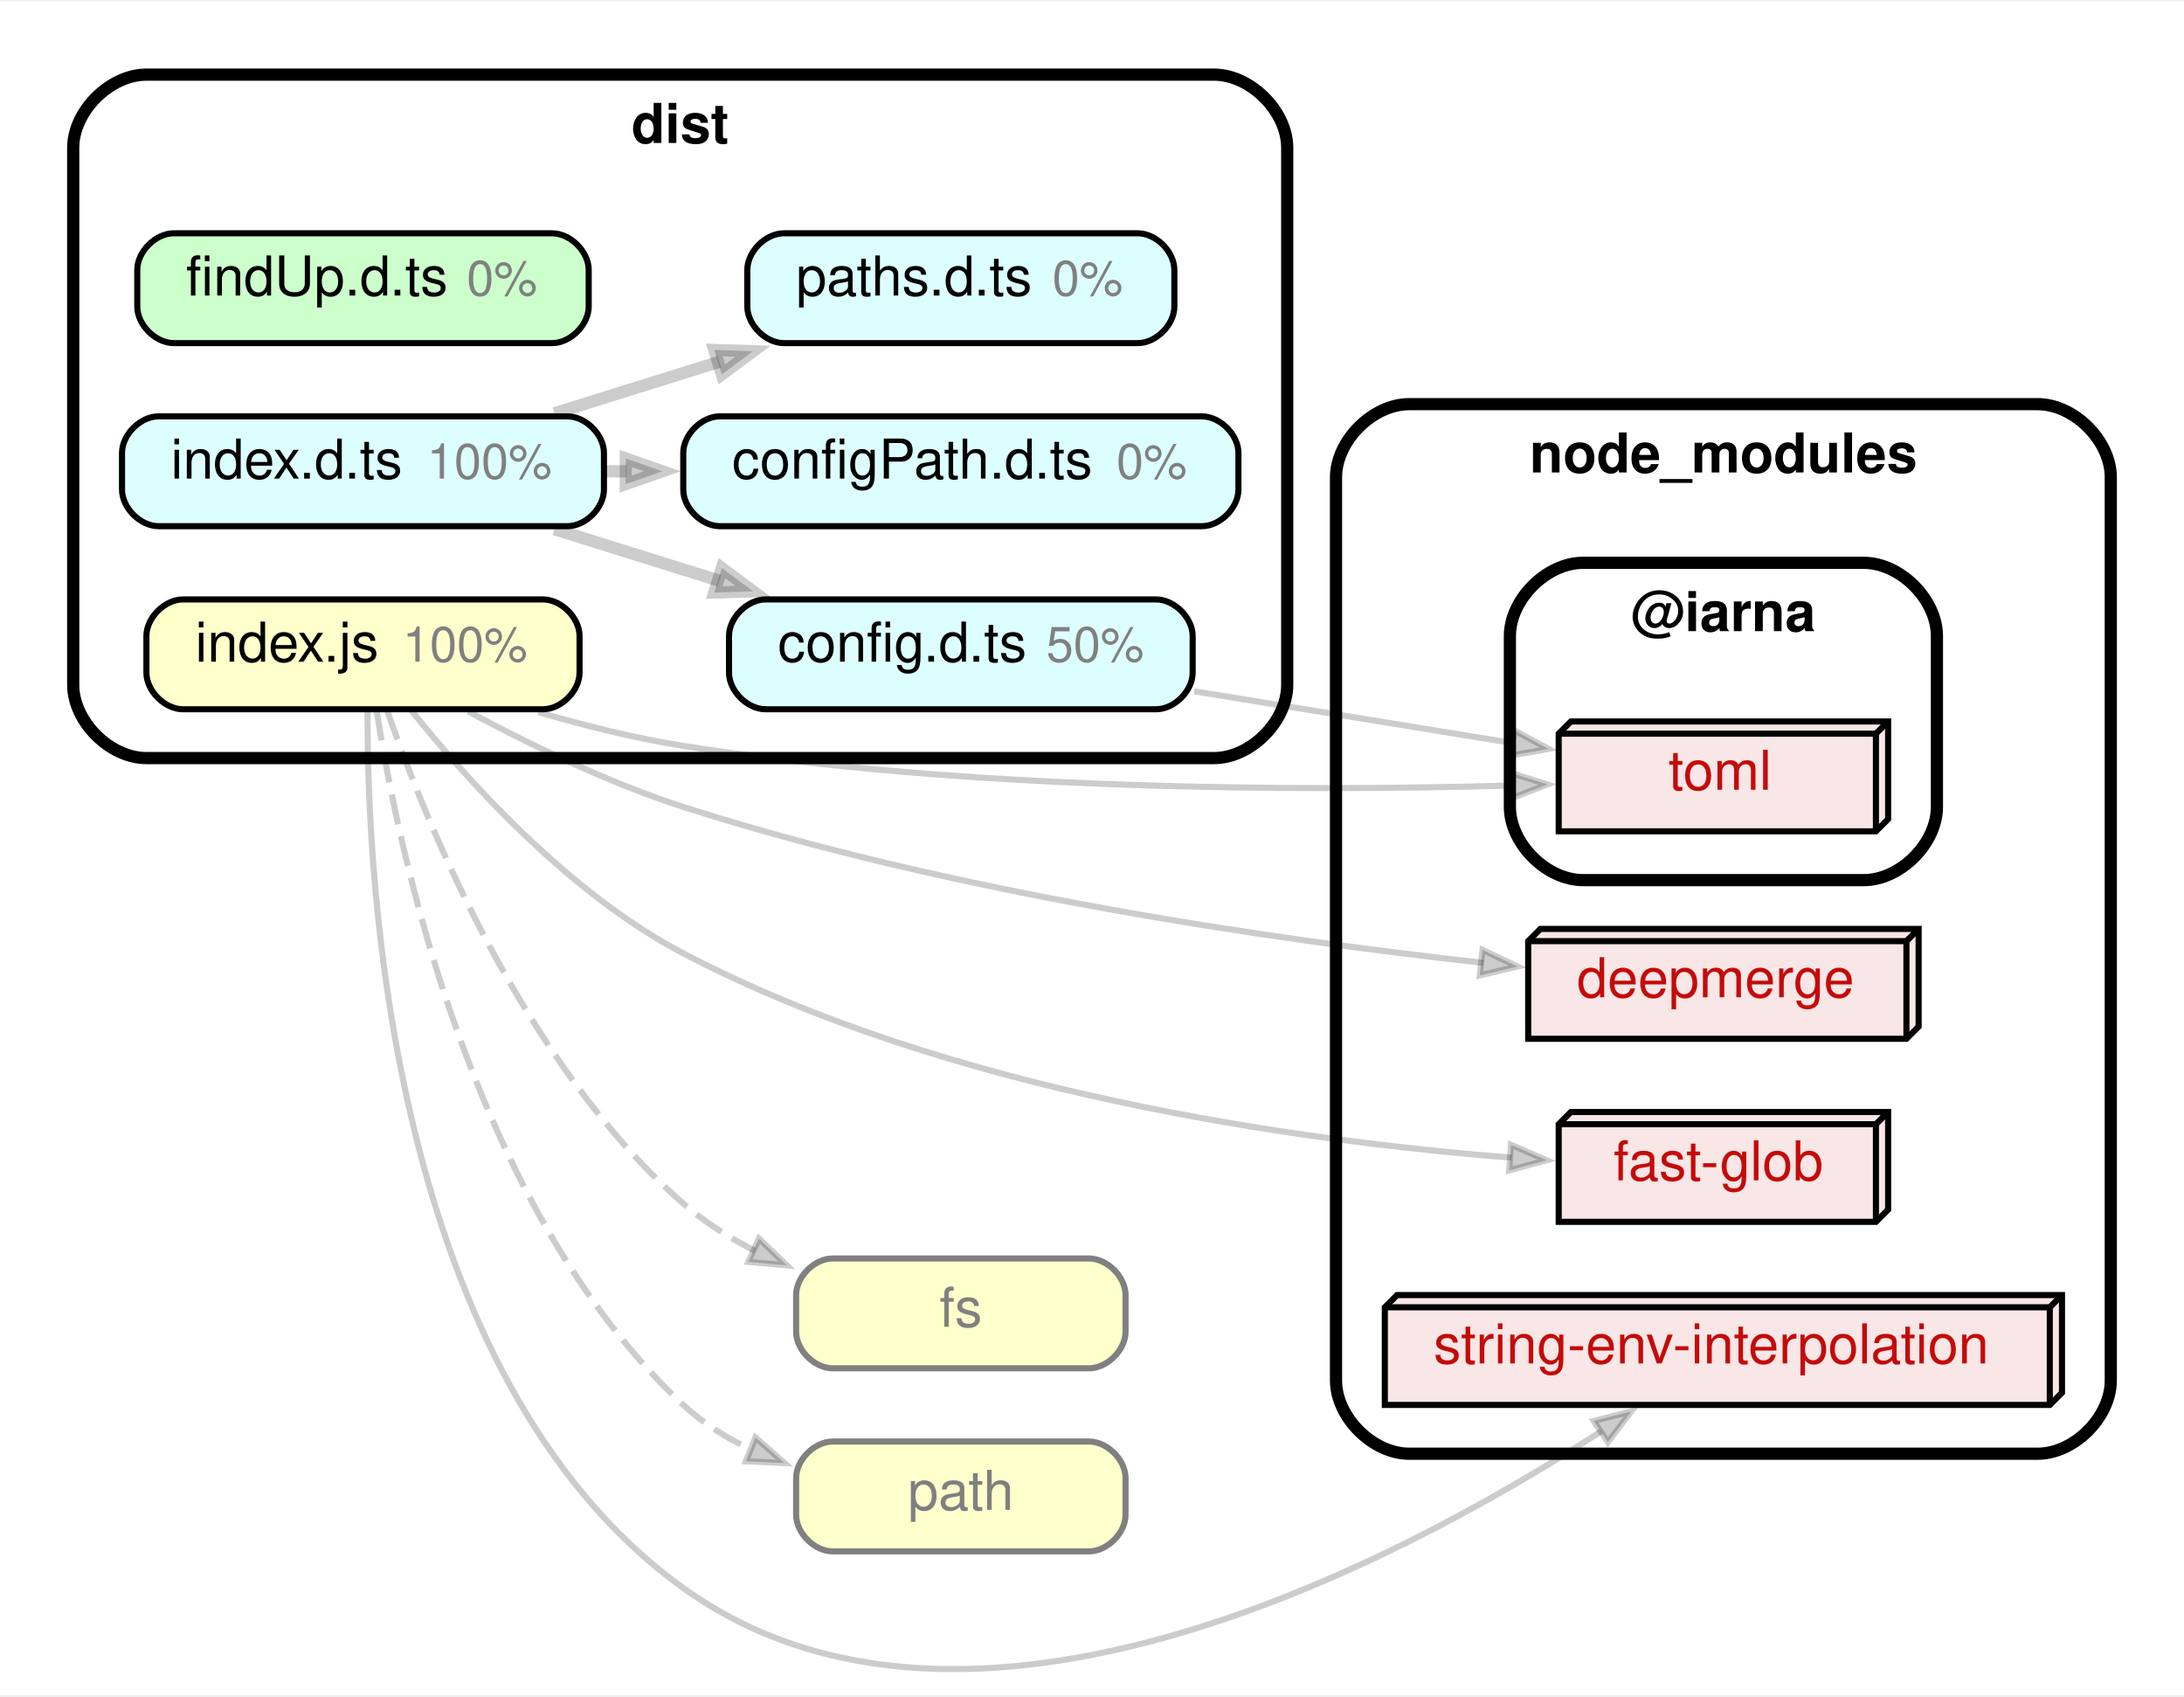
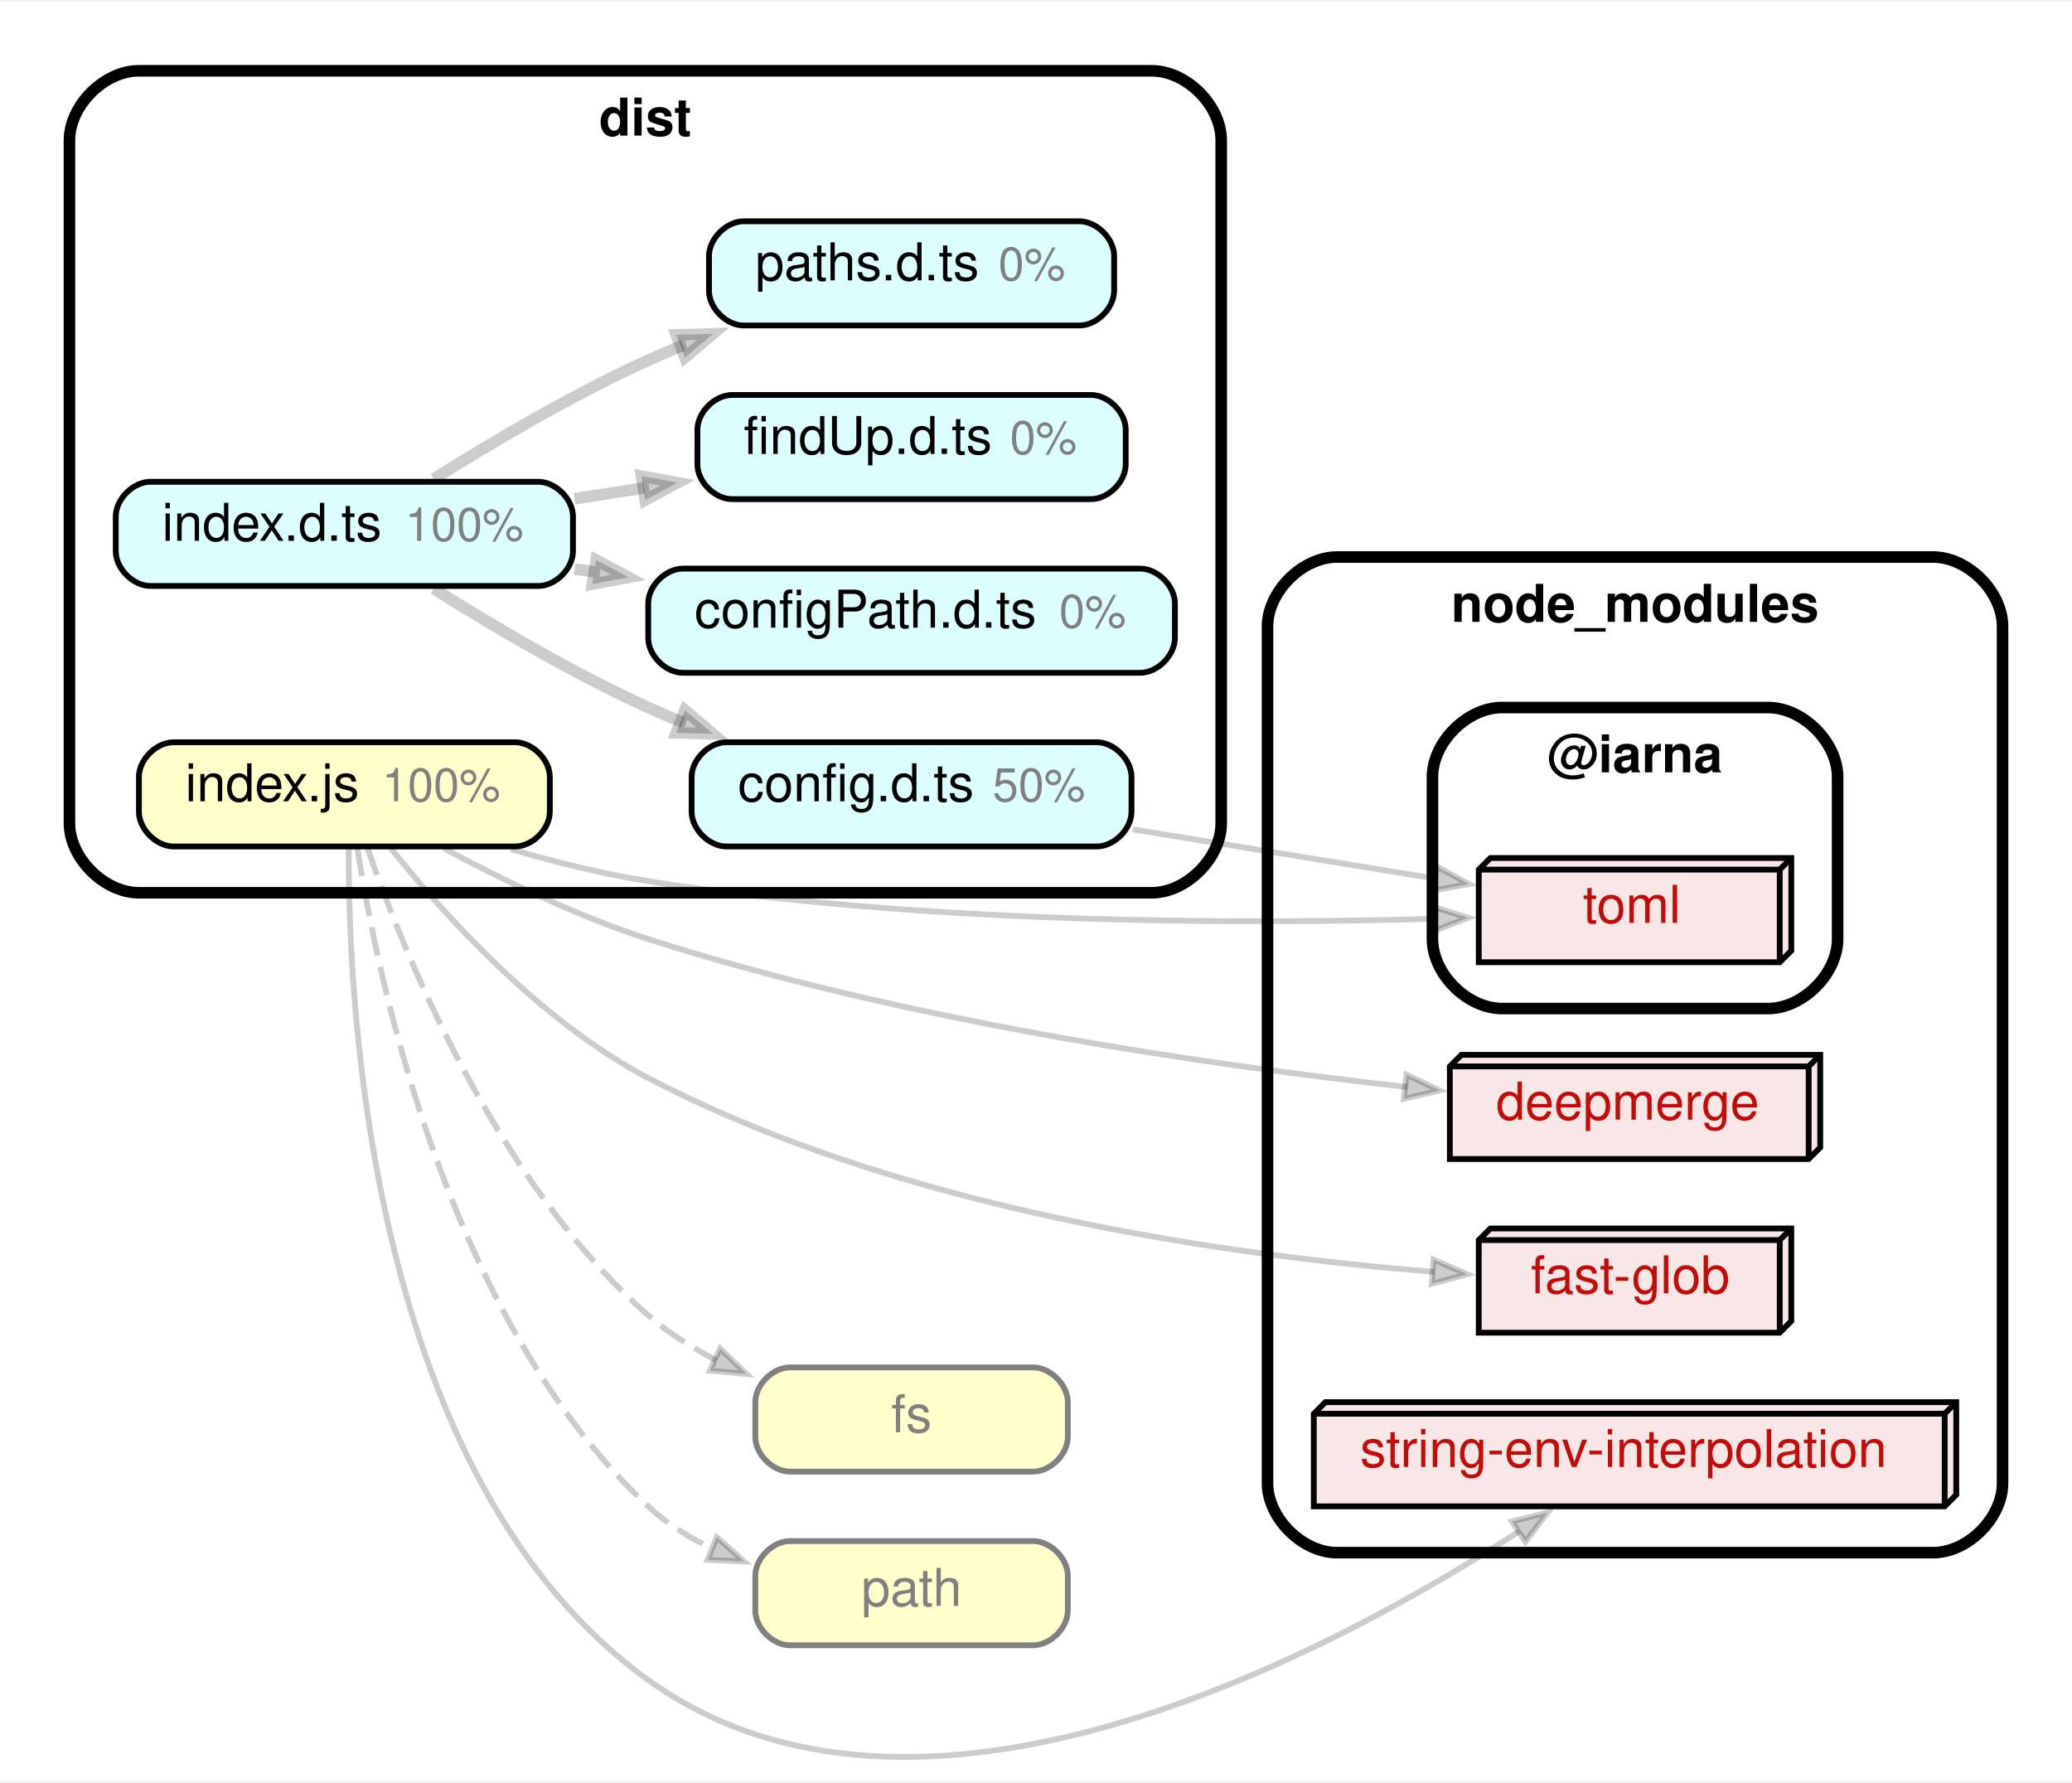
- <svg xmlns="http://www.w3.org/2000/svg" xmlns:xlink="http://www.w3.org/1999/xlink" width="358pt" height="278pt" viewBox="0.00 0.00 358.00 277.54">
-   <g id="graph0" class="graph" transform="scale(1 1) rotate(0) translate(4 273.54)">
-     <polygon fill="white" stroke="none" points="-4,4 -4,-273.54 354,-273.54 354,4 -4,4" />
+ <svg xmlns="http://www.w3.org/2000/svg" xmlns:xlink="http://www.w3.org/1999/xlink" width="358pt" height="308pt" viewBox="0.00 0.00 358.00 307.54">
+   <g id="graph0" class="graph" transform="scale(1 1) rotate(0) translate(4 303.54)">
+     <polygon fill="white" stroke="none" points="-4,4 -4,-303.54 354,-303.54 354,4 -4,4" />
    <g id="clust1" class="cluster">
-       <path fill="#ffffff" stroke="black" stroke-width="2" d="M20,-149.54C20,-149.54 195,-149.54 195,-149.54 201,-149.54 207,-155.54 207,-161.54 207,-161.54 207,-249.54 207,-249.54 207,-255.54 201,-261.54 195,-261.54 195,-261.54 20,-261.54 20,-261.54 14,-261.54 8,-255.54 8,-249.54 8,-249.54 8,-161.54 8,-161.54 8,-155.54 14,-149.54 20,-149.54" />
-       <text text-anchor="middle" x="107.5" y="-250.34" font-family="Helvetica,sans-Serif" font-weight="bold" font-size="9.00">dist</text>
+       <path fill="#ffffff" stroke="black" stroke-width="2" d="M20,-149.54C20,-149.54 195,-149.54 195,-149.54 201,-149.54 207,-155.54 207,-161.54 207,-161.54 207,-279.54 207,-279.54 207,-285.54 201,-291.54 195,-291.54 195,-291.54 20,-291.54 20,-291.54 14,-291.54 8,-285.54 8,-279.54 8,-279.54 8,-161.54 8,-161.54 8,-155.54 14,-149.54 20,-149.54" />
+       <text text-anchor="middle" x="107.5" y="-280.34" font-family="Helvetica,sans-Serif" font-weight="bold" font-size="9.00">dist</text>
    </g>
    <g id="clust2" class="cluster">
      <path fill="#ffffff" stroke="black" stroke-width="2" d="M227,-35.54C227,-35.54 330,-35.54 330,-35.54 336,-35.54 342,-41.54 342,-47.54 342,-47.54 342,-195.54 342,-195.54 342,-201.54 336,-207.54 330,-207.54 330,-207.54 227,-207.54 227,-207.54 221,-207.54 215,-201.54 215,-195.54 215,-195.54 215,-47.54 215,-47.54 215,-41.54 221,-35.54 227,-35.54" />
      <text text-anchor="middle" x="278.5" y="-196.34" font-family="Helvetica,sans-Serif" font-weight="bold" font-size="9.00">node_modules</text>
    </g>
    <g id="clust3" class="cluster">
      <path fill="#ffffff" stroke="black" stroke-width="2" d="M255.5,-129.54C255.5,-129.54 301.5,-129.54 301.5,-129.54 307.5,-129.54 313.5,-135.54 313.5,-141.54 313.5,-141.54 313.5,-169.54 313.5,-169.54 313.5,-175.54 307.5,-181.54 301.5,-181.54 301.5,-181.54 255.5,-181.54 255.5,-181.54 249.5,-181.54 243.5,-175.54 243.5,-169.54 243.5,-169.54 243.5,-141.54 243.5,-141.54 243.5,-135.54 249.5,-129.54 255.5,-129.54" />
      <text text-anchor="middle" x="278.5" y="-170.34" font-family="Helvetica,sans-Serif" font-weight="bold" font-size="9.00">@iarna</text>
    </g>
    <g id="node1" class="node">
      <g id="a_node1">
        <a xlink:href="dist/config.d.ts" xlink:title="config.d.ts">
          <path fill="#ddfeff" stroke="black" d="M185.5,-175.54C185.5,-175.54 121.5,-175.54 121.5,-175.54 118.5,-175.54 115.5,-172.54 115.5,-169.54 115.5,-169.54 115.5,-163.54 115.5,-163.54 115.5,-160.54 118.5,-157.54 121.5,-157.54 121.5,-157.54 185.5,-157.54 185.5,-157.54 188.5,-157.54 191.5,-160.54 191.5,-163.54 191.5,-163.54 191.5,-169.54 191.5,-169.54 191.5,-172.54 188.5,-175.54 185.5,-175.54" />
          <text text-anchor="start" x="123.5" y="-165.34" font-family="Helvetica,sans-Serif" font-size="9.00">config.d.ts </text>
          <text text-anchor="start" x="167.5" y="-165.34" font-family="Helvetica,sans-Serif" font-size="8.00" fill="#808080">50%</text>
        </a>
      </g>
    </g>
    <g id="node2" class="node">
      <g id="a_node2">
        <a xlink:href="node_modules/@iarna/toml" xlink:title="toml">
          <polygon fill="#c40b0a" fill-opacity="0.102" stroke="black" points="305.5,-155.54 253.5,-155.54 251.5,-153.54 251.5,-137.54 303.5,-137.54 305.5,-139.54 305.5,-155.54" />
          <polyline fill="none" stroke="black" points="303.5,-153.54 251.5,-153.54" />
          <polyline fill="none" stroke="black" points="303.5,-153.54 303.5,-137.54" />
          <polyline fill="none" stroke="black" points="303.5,-153.54 305.5,-155.54" />
          <text text-anchor="start" x="269.5" y="-144.34" font-family="Helvetica,sans-Serif" font-size="9.00" fill="#c40b0a">toml</text>
        </a>
      </g>
    </g>
    <g id="edge1" class="edge">
      <path fill="none" stroke="#000000" stroke-opacity="0.2" d="M191.74,-160.49C208.42,-157.78 227.93,-154.6 244.13,-151.97" />
      <polygon fill="#000000" fill-opacity="0.2" stroke="#000000" stroke-opacity="0.2" points="244.23,-154.08 249.82,-151.04 243.56,-149.93 244.23,-154.08" />
    </g>
    <g id="node3" class="node">
      <g id="a_node3">
        <a xlink:href="dist/configPath.d.ts" xlink:title="configPath.d.ts">
          <path fill="#ddfeff" stroke="black" d="M193,-205.54C193,-205.54 114,-205.54 114,-205.54 111,-205.54 108,-202.54 108,-199.54 108,-199.54 108,-193.54 108,-193.54 108,-190.54 111,-187.54 114,-187.54 114,-187.54 193,-187.54 193,-187.54 196,-187.54 199,-190.54 199,-193.54 199,-193.54 199,-199.54 199,-199.54 199,-202.54 196,-205.54 193,-205.54" />
          <text text-anchor="start" x="116" y="-195.34" font-family="Helvetica,sans-Serif" font-size="9.00">configPath.d.ts </text>
          <text text-anchor="start" x="179" y="-195.34" font-family="Helvetica,sans-Serif" font-size="8.00" fill="#808080">0%</text>
        </a>
      </g>
    </g>
    <g id="node4" class="node">
      <g id="a_node4">
        <a xlink:href="dist/findUp.d.ts" xlink:title="findUp.d.ts">
-           <path fill="#ccffcc" stroke="black" d="M86.5,-235.54C86.5,-235.54 24.5,-235.54 24.5,-235.54 21.5,-235.54 18.5,-232.54 18.5,-229.54 18.5,-229.54 18.5,-223.54 18.5,-223.54 18.5,-220.54 21.5,-217.54 24.5,-217.54 24.5,-217.54 86.5,-217.54 86.5,-217.54 89.5,-217.54 92.5,-220.54 92.5,-223.54 92.5,-223.54 92.5,-229.54 92.5,-229.54 92.5,-232.54 89.5,-235.54 86.5,-235.54" />
-           <text text-anchor="start" x="26.5" y="-225.34" font-family="Helvetica,sans-Serif" font-size="9.00">findUp.d.ts </text>
-           <text text-anchor="start" x="72.5" y="-225.34" font-family="Helvetica,sans-Serif" font-size="8.00" fill="#808080">0%</text>
+           <path fill="#ddfeff" stroke="black" d="M184.5,-235.54C184.5,-235.54 122.5,-235.54 122.5,-235.54 119.5,-235.54 116.5,-232.54 116.5,-229.54 116.5,-229.54 116.5,-223.54 116.5,-223.54 116.5,-220.54 119.5,-217.54 122.5,-217.54 122.5,-217.54 184.5,-217.54 184.5,-217.54 187.5,-217.54 190.5,-220.54 190.5,-223.54 190.5,-223.54 190.5,-229.54 190.5,-229.54 190.5,-232.54 187.5,-235.54 184.5,-235.54" />
+           <text text-anchor="start" x="124.5" y="-225.34" font-family="Helvetica,sans-Serif" font-size="9.00">findUp.d.ts </text>
+           <text text-anchor="start" x="170.5" y="-225.34" font-family="Helvetica,sans-Serif" font-size="8.00" fill="#808080">0%</text>
        </a>
      </g>
    </g>
    <g id="node5" class="node">
      <g id="a_node5">
        <a xlink:href="dist/index.d.ts" xlink:title="index.d.ts">
-           <path fill="#ddfeff" stroke="black" d="M89,-205.54C89,-205.54 22,-205.54 22,-205.54 19,-205.54 16,-202.54 16,-199.54 16,-199.54 16,-193.54 16,-193.54 16,-190.54 19,-187.54 22,-187.54 22,-187.54 89,-187.54 89,-187.54 92,-187.54 95,-190.54 95,-193.54 95,-193.54 95,-199.54 95,-199.54 95,-202.54 92,-205.54 89,-205.54" />
-           <text text-anchor="start" x="24" y="-195.34" font-family="Helvetica,sans-Serif" font-size="9.00">index.d.ts </text>
-           <text text-anchor="start" x="66" y="-195.34" font-family="Helvetica,sans-Serif" font-size="8.00" fill="#808080">100%</text>
+           <path fill="#ddfeff" stroke="black" d="M89,-220.54C89,-220.54 22,-220.54 22,-220.54 19,-220.54 16,-217.54 16,-214.54 16,-214.54 16,-208.54 16,-208.54 16,-205.54 19,-202.54 22,-202.54 22,-202.54 89,-202.54 89,-202.54 92,-202.54 95,-205.54 95,-208.54 95,-208.54 95,-214.54 95,-214.54 95,-217.54 92,-220.54 89,-220.54" />
+           <text text-anchor="start" x="24" y="-210.34" font-family="Helvetica,sans-Serif" font-size="9.00">index.d.ts </text>
+           <text text-anchor="start" x="66" y="-210.34" font-family="Helvetica,sans-Serif" font-size="8.00" fill="#808080">100%</text>
        </a>
      </g>
    </g>
    <g id="edge2" class="edge">
-       <path fill="none" stroke="#000000" stroke-width="2" stroke-opacity="0.2" d="M86.88,-187.05C95.45,-184.37 104.9,-181.42 113.89,-178.61" />
-       <polygon fill="#000000" fill-opacity="0.2" stroke="#000000" stroke-width="2" stroke-opacity="0.2" points="114.33,-180.67 119.43,-176.88 113.08,-176.66 114.33,-180.67" />
+       <path fill="none" stroke="#000000" stroke-width="2" stroke-opacity="0.2" d="M70.95,-202.06C81.05,-195.7 95,-187.45 108,-181.54 109.95,-180.66 111.97,-179.8 114.02,-178.96" />
+       <polygon fill="#000000" fill-opacity="0.2" stroke="#000000" stroke-width="2" stroke-opacity="0.2" points="114.34,-181.09 119.19,-176.98 112.84,-177.17 114.34,-181.09" />
    </g>
    <g id="edge3" class="edge">
-       <path fill="none" stroke="#000000" stroke-width="2" stroke-opacity="0.2" d="M95.27,-196.54C96.41,-196.54 97.56,-196.54 98.71,-196.54" />
-       <polygon fill="#000000" fill-opacity="0.2" stroke="#000000" stroke-width="2" stroke-opacity="0.2" points="98.57,-198.64 104.57,-196.54 98.57,-194.44 98.57,-198.64" />
+       <path fill="none" stroke="#000000" stroke-width="2" stroke-opacity="0.2" d="M95.27,-205.49C96.41,-205.31 97.56,-205.13 98.71,-204.95" />
+       <polygon fill="#000000" fill-opacity="0.2" stroke="#000000" stroke-width="2" stroke-opacity="0.2" points="99,-207.03 104.61,-204.03 98.36,-202.88 99,-207.03" />
+     </g>
+     <g id="edge4" class="edge">
+       <path fill="none" stroke="#000000" stroke-width="2" stroke-opacity="0.2" d="M95.27,-217.6C99.24,-218.22 103.3,-218.86 107.33,-219.49" />
+       <polygon fill="#000000" fill-opacity="0.2" stroke="#000000" stroke-width="2" stroke-opacity="0.2" points="106.83,-221.53 113.08,-220.38 107.48,-217.38 106.83,-221.53" />
    </g>
    <g id="node6" class="node">
      <g id="a_node6">
        <a xlink:href="dist/paths.d.ts" xlink:title="paths.d.ts">
-           <path fill="#ddfeff" stroke="black" d="M182.5,-235.54C182.5,-235.54 124.5,-235.54 124.5,-235.54 121.5,-235.54 118.5,-232.54 118.5,-229.54 118.5,-229.54 118.5,-223.54 118.5,-223.54 118.5,-220.54 121.5,-217.54 124.5,-217.54 124.5,-217.54 182.5,-217.54 182.5,-217.54 185.5,-217.54 188.5,-220.54 188.5,-223.54 188.5,-223.54 188.5,-229.54 188.5,-229.54 188.5,-232.54 185.5,-235.54 182.5,-235.54" />
-           <text text-anchor="start" x="126.5" y="-225.34" font-family="Helvetica,sans-Serif" font-size="9.00">paths.d.ts </text>
-           <text text-anchor="start" x="168.5" y="-225.34" font-family="Helvetica,sans-Serif" font-size="8.00" fill="#808080">0%</text>
+           <path fill="#ddfeff" stroke="black" d="M182.5,-265.54C182.5,-265.54 124.5,-265.54 124.5,-265.54 121.5,-265.54 118.5,-262.54 118.5,-259.54 118.5,-259.54 118.5,-253.54 118.5,-253.54 118.5,-250.54 121.5,-247.54 124.5,-247.54 124.5,-247.54 182.5,-247.54 182.5,-247.54 185.5,-247.54 188.5,-250.54 188.5,-253.54 188.5,-253.54 188.5,-259.54 188.5,-259.54 188.5,-262.54 185.5,-265.54 182.5,-265.54" />
+           <text text-anchor="start" x="126.5" y="-255.34" font-family="Helvetica,sans-Serif" font-size="9.00">paths.d.ts </text>
+           <text text-anchor="start" x="168.5" y="-255.34" font-family="Helvetica,sans-Serif" font-size="8.00" fill="#808080">0%</text>
        </a>
      </g>
    </g>
-     <g id="edge4" class="edge">
-       <path fill="none" stroke="#000000" stroke-width="2" stroke-opacity="0.2" d="M86.88,-206.04C95.45,-208.72 104.9,-211.67 113.89,-214.48" />
-       <polygon fill="#000000" fill-opacity="0.2" stroke="#000000" stroke-width="2" stroke-opacity="0.2" points="113.08,-216.42 119.43,-216.21 114.33,-212.42 113.08,-216.42" />
+     <g id="edge5" class="edge">
+       <path fill="none" stroke="#000000" stroke-width="2" stroke-opacity="0.2" d="M70.95,-221.03C81.05,-227.38 95,-235.64 108,-241.54 109.95,-242.43 111.97,-243.29 114.02,-244.12" />
+       <polygon fill="#000000" fill-opacity="0.2" stroke="#000000" stroke-width="2" stroke-opacity="0.2" points="112.84,-245.92 119.19,-246.1 114.34,-242 112.84,-245.92" />
    </g>
    <g id="node7" class="node">
      <g id="a_node7">
        <a xlink:href="dist/index.js" xlink:title="index.js">
          <path fill="#ffffcc" stroke="black" d="M85,-175.54C85,-175.54 26,-175.54 26,-175.54 23,-175.54 20,-172.54 20,-169.54 20,-169.54 20,-163.54 20,-163.54 20,-160.54 23,-157.54 26,-157.54 26,-157.54 85,-157.54 85,-157.54 88,-157.54 91,-160.54 91,-163.54 91,-163.54 91,-169.54 91,-169.54 91,-172.54 88,-175.54 85,-175.54" />
          <text text-anchor="start" x="28" y="-165.34" font-family="Helvetica,sans-Serif" font-size="9.00">index.js </text>
          <text text-anchor="start" x="62" y="-165.34" font-family="Helvetica,sans-Serif" font-size="8.00" fill="#808080">100%</text>
        </a>
      </g>
    </g>
-     <g id="edge5" class="edge">
+     <g id="edge6" class="edge">
      <path fill="none" stroke="#000000" stroke-opacity="0.2" d="M84.27,-157.06C91.88,-154.84 100.18,-152.78 108,-151.54 154.64,-144.19 209.36,-144.09 243.74,-145.04" />
      <polygon fill="#000000" fill-opacity="0.2" stroke="#000000" stroke-opacity="0.2" points="243.6,-147.13 249.66,-145.22 243.73,-142.93 243.6,-147.13" />
    </g>
    <g id="node8" class="node">
      <g id="a_node8">
        <a xlink:href="node_modules/deepmerge" xlink:title="deepmerge">
          <polygon fill="#c40b0a" fill-opacity="0.102" stroke="black" points="310.5,-121.54 248.5,-121.54 246.5,-119.54 246.5,-103.54 308.5,-103.54 310.5,-105.54 310.5,-121.54" />
          <polyline fill="none" stroke="black" points="308.5,-119.54 246.5,-119.54" />
          <polyline fill="none" stroke="black" points="308.5,-119.54 308.5,-103.54" />
          <polyline fill="none" stroke="black" points="308.5,-119.54 310.5,-121.54" />
          <text text-anchor="start" x="254.5" y="-110.34" font-family="Helvetica,sans-Serif" font-size="9.00" fill="#c40b0a">deepmerge</text>
        </a>
      </g>
    </g>
-     <g id="edge6" class="edge">
+     <g id="edge7" class="edge">
      <path fill="none" stroke="#000000" stroke-opacity="0.2" d="M72.71,-157.21C82.61,-151.88 95.7,-145.49 108,-141.54 151.79,-127.48 204.25,-119.84 239.09,-115.99" />
      <polygon fill="#000000" fill-opacity="0.2" stroke="#000000" stroke-opacity="0.2" points="239.01,-118.11 244.75,-115.38 238.56,-113.93 239.01,-118.11" />
    </g>
    <g id="node9" class="node">
      <g id="a_node9">
        <a xlink:href="node_modules/fast-glob" xlink:title="fast-glob">
          <polygon fill="#c40b0a" fill-opacity="0.102" stroke="black" points="305.5,-91.54 253.5,-91.54 251.5,-89.54 251.5,-73.54 303.5,-73.54 305.5,-75.54 305.5,-91.54" />
          <polyline fill="none" stroke="black" points="303.5,-89.54 251.5,-89.54" />
          <polyline fill="none" stroke="black" points="303.5,-89.54 303.5,-73.54" />
          <polyline fill="none" stroke="black" points="303.5,-89.54 305.5,-91.54" />
          <text text-anchor="start" x="260.5" y="-80.34" font-family="Helvetica,sans-Serif" font-size="9.00" fill="#c40b0a">fast-glob</text>
        </a>
      </g>
    </g>
-     <g id="edge7" class="edge">
+     <g id="edge8" class="edge">
      <path fill="none" stroke="#000000" stroke-opacity="0.2" d="M63.42,-157.36C72.41,-146.12 89.19,-127.38 108,-117.54 151.37,-94.85 208.19,-86.86 243.77,-84.06" />
      <polygon fill="#000000" fill-opacity="0.2" stroke="#000000" stroke-opacity="0.2" points="243.68,-86.17 249.52,-83.64 243.38,-81.98 243.68,-86.17" />
    </g>
    <g id="node10" class="node">
      <g id="a_node10">
        <a xlink:title="fs">
          <path fill="#ffffcc" stroke="grey" d="M174.5,-67.54C174.5,-67.54 132.5,-67.54 132.5,-67.54 129.5,-67.54 126.5,-64.54 126.5,-61.54 126.5,-61.54 126.5,-55.54 126.5,-55.54 126.5,-52.54 129.5,-49.54 132.5,-49.54 132.5,-49.54 174.5,-49.54 174.5,-49.54 177.5,-49.54 180.5,-52.54 180.5,-55.54 180.5,-55.54 180.5,-61.54 180.5,-61.54 180.5,-64.54 177.5,-67.54 174.5,-67.54" />
          <text text-anchor="middle" x="153.5" y="-56.34" font-family="Helvetica,sans-Serif" font-size="9.00" fill="grey">fs</text>
        </a>
      </g>
    </g>
-     <g id="edge8" class="edge">
+     <g id="edge9" class="edge">
      <path fill="none" stroke="#000000" stroke-dasharray="5,2" stroke-opacity="0.2" d="M59.47,-157.31C65.68,-139.35 81.69,-99.51 108,-76.54 111.46,-73.52 115.49,-70.97 119.69,-68.82" />
      <polygon fill="#000000" fill-opacity="0.2" stroke="#000000" stroke-opacity="0.2" points="120.41,-70.8 124.99,-66.4 118.66,-66.98 120.41,-70.8" />
    </g>
    <g id="node11" class="node">
      <g id="a_node11">
        <a xlink:title="path">
          <path fill="#ffffcc" stroke="grey" d="M174.5,-37.54C174.5,-37.54 132.5,-37.54 132.5,-37.54 129.5,-37.54 126.5,-34.54 126.5,-31.54 126.5,-31.54 126.5,-25.54 126.5,-25.54 126.5,-22.54 129.5,-19.54 132.5,-19.54 132.5,-19.54 174.5,-19.54 174.5,-19.54 177.5,-19.54 180.5,-22.54 180.5,-25.54 180.5,-25.54 180.5,-31.54 180.5,-31.54 180.5,-34.54 177.5,-37.54 174.5,-37.54" />
          <text text-anchor="middle" x="153.5" y="-26.34" font-family="Helvetica,sans-Serif" font-size="9.00" fill="grey">path</text>
        </a>
      </g>
    </g>
-     <g id="edge9" class="edge">
+     <g id="edge10" class="edge">
      <path fill="none" stroke="#000000" stroke-dasharray="5,2" stroke-opacity="0.2" d="M57.73,-157.36C61.25,-134.72 73.43,-75.72 108,-43.54 111.21,-40.55 115.04,-38.16 119.08,-36.24" />
      <polygon fill="#000000" fill-opacity="0.2" stroke="#000000" stroke-opacity="0.2" points="119.84,-38.2 124.61,-34.01 118.26,-34.3 119.84,-38.2" />
    </g>
    <g id="node12" class="node">
      <g id="a_node12">
        <a xlink:href="node_modules/string-env-interpolation" xlink:title="string-env-interpolation">
          <polygon fill="#c40b0a" fill-opacity="0.102" stroke="black" points="334,-61.54 225,-61.54 223,-59.54 223,-43.54 332,-43.54 334,-45.54 334,-61.54" />
          <polyline fill="none" stroke="black" points="332,-59.54 223,-59.54" />
          <polyline fill="none" stroke="black" points="332,-59.54 332,-43.54" />
          <polyline fill="none" stroke="black" points="332,-59.54 334,-61.54" />
          <text text-anchor="start" x="231" y="-50.34" font-family="Helvetica,sans-Serif" font-size="9.00" fill="#c40b0a">string-env-interpolation</text>
        </a>
      </g>
    </g>
-     <g id="edge10" class="edge">
+     <g id="edge11" class="edge">
      <path fill="none" stroke="#000000" stroke-opacity="0.2" d="M56.26,-157.22C56.13,-129.61 59.98,-48.05 108,-13.54 154.44,19.82 224.93,-17.52 258.47,-39.21" />
      <polygon fill="#000000" fill-opacity="0.2" stroke="#000000" stroke-opacity="0.2" points="257.24,-40.92 263.41,-42.48 259.56,-37.42 257.24,-40.92" />
    </g>
  </g>
</svg>
